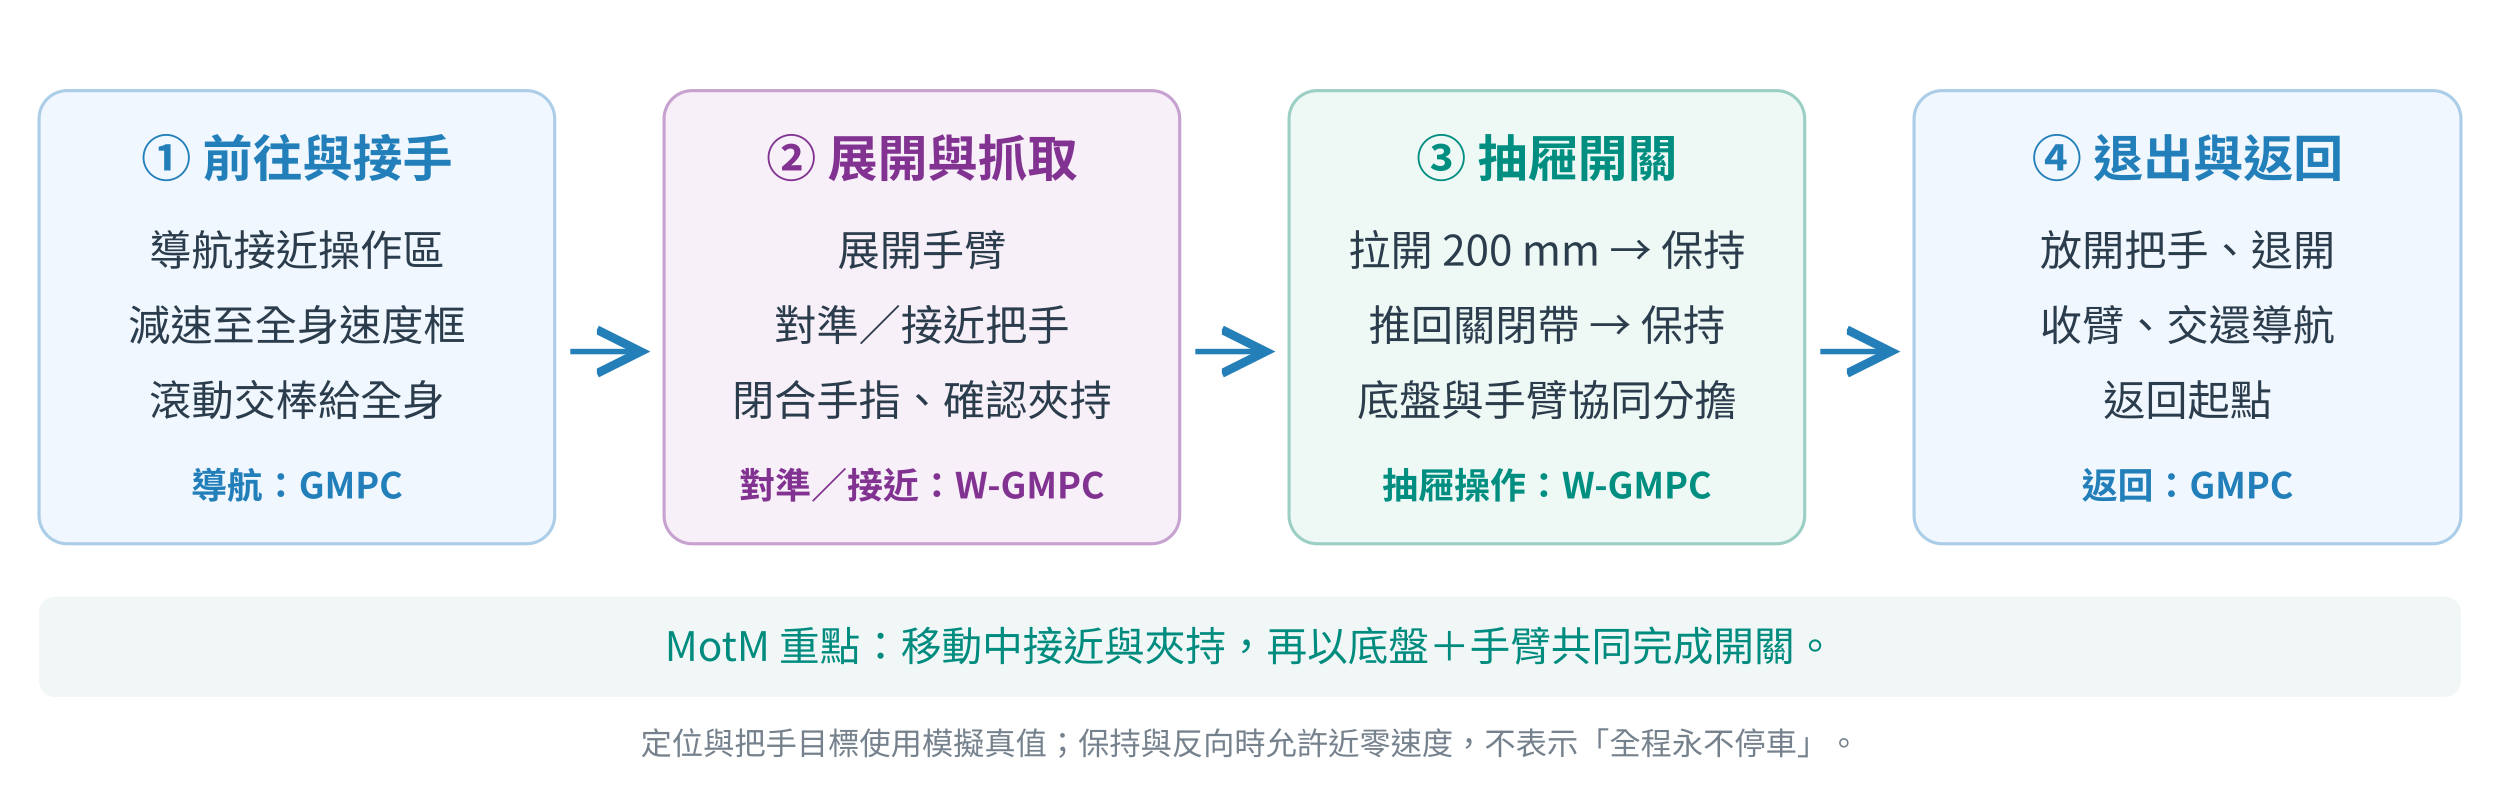
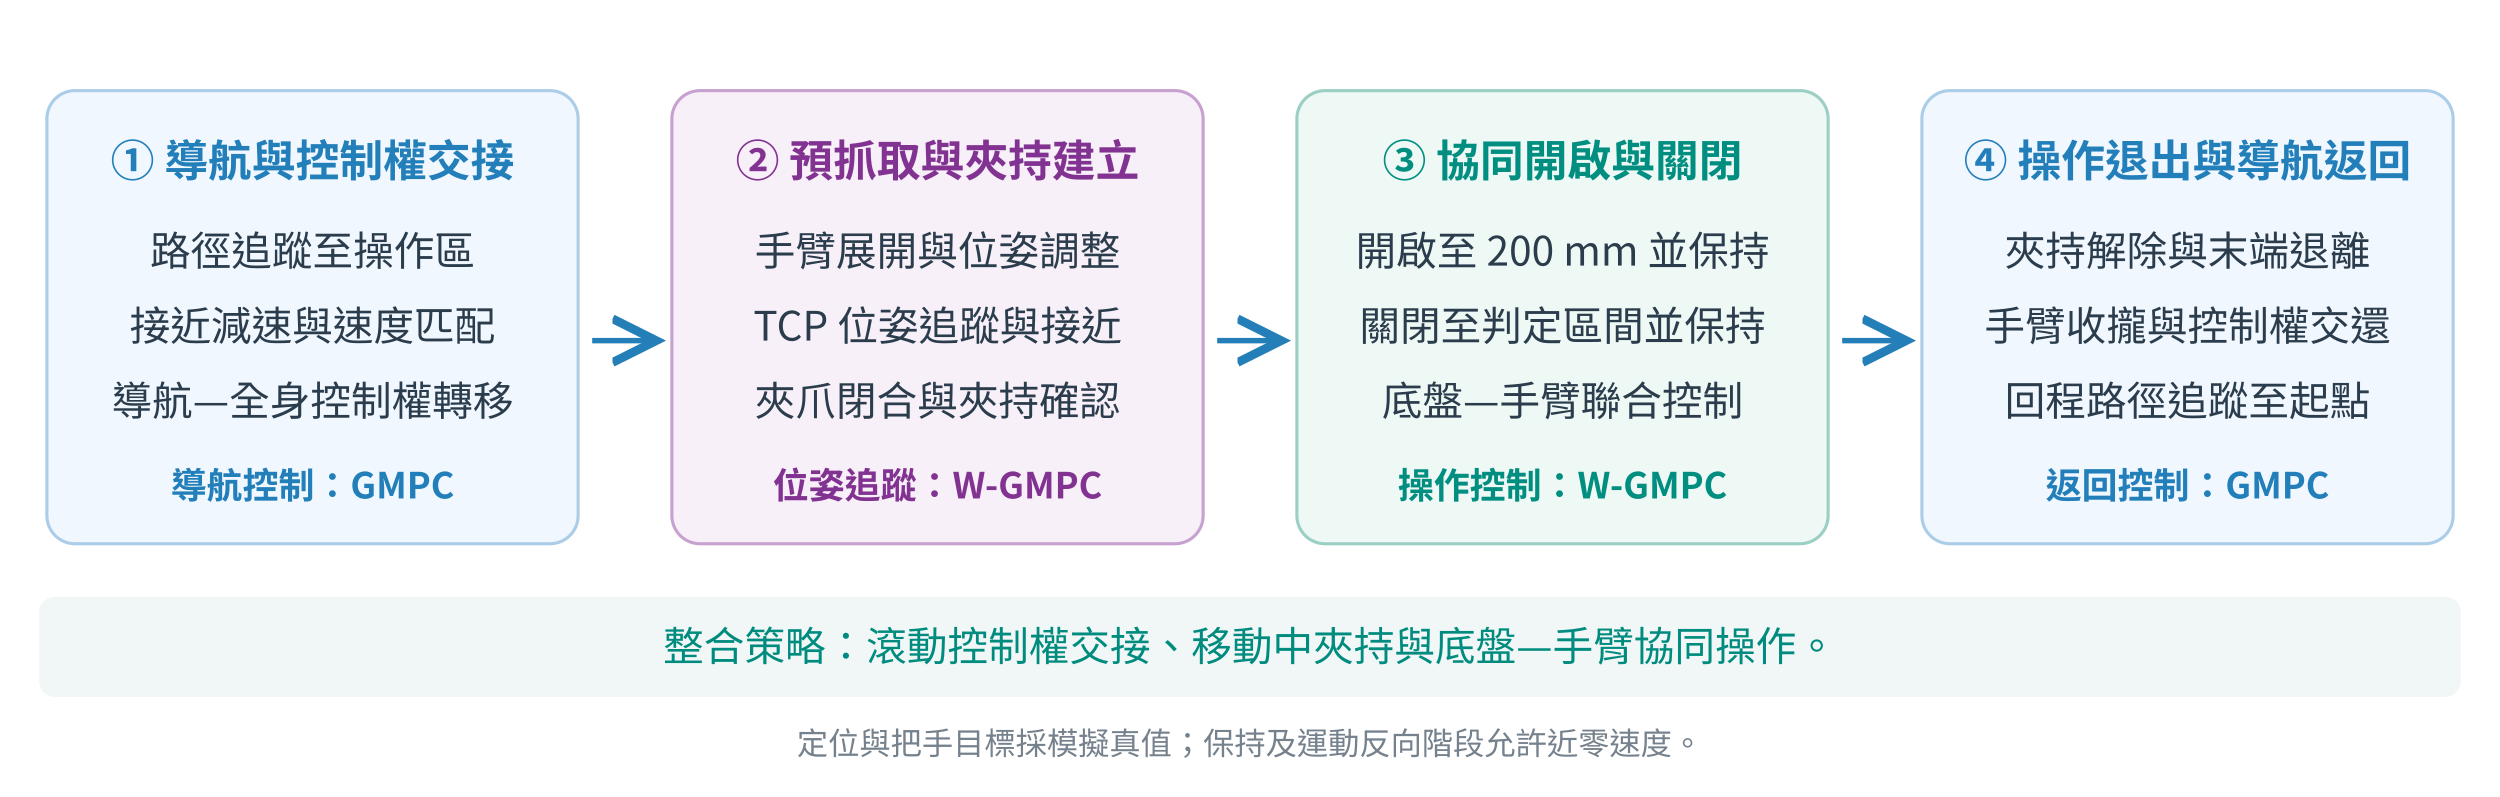
<svg xmlns="http://www.w3.org/2000/svg" width="1600" height="510" viewBox="0 0 1600 510">
  <defs>
    <marker id="arr" markerWidth="10" markerHeight="10" refX="8" refY="5" orient="auto">
      <path d="M0 1L8 5L0 9" fill="none" stroke="#247fb8" stroke-width="1.6" />
    </marker>
  </defs>
  <g font-family="Noto Sans CJK TC, Noto Sans CJK JP, sans-serif">
    <g stroke-width="2">
-       <rect x="25" y="58" width="330" height="290" rx="18" fill="#f1f7ff" stroke="#abcde7" />
-       <rect x="425" y="58" width="330" height="290" rx="18" fill="#f7f0f9" stroke="#c7a1cf" />
-       <rect x="825" y="58" width="330" height="290" rx="18" fill="#eef8f5" stroke="#9ccfc4" />
-       <rect x="1225" y="58" width="350" height="290" rx="18" fill="#f1f7ff" stroke="#abcde7" />
+       <rect x="30" y="58" width="340" height="290" rx="18" fill="#f1f7ff" stroke="#abcde7" />
+       <rect x="430" y="58" width="340" height="290" rx="18" fill="#f7f0f9" stroke="#c7a1cf" />
+       <rect x="830" y="58" width="340" height="290" rx="18" fill="#eef8f5" stroke="#9ccfc4" />
+       <rect x="1230" y="58" width="340" height="290" rx="18" fill="#f1f7ff" stroke="#abcde7" />
    </g>
-     <g text-anchor="middle" font-size="32" font-weight="700">
-       <text x="190" y="113" fill="#227fb9">① 前往與接手</text>
-       <text x="590" y="113" fill="#823391">② 展開與抓取</text>
-       <text x="990" y="113" fill="#008e81">③ 抽屜開關</text>
-       <text x="1400" y="113" fill="#227fb9">④ 退出與返回</text>
+     <g text-anchor="middle" font-size="28" font-weight="700">
+       <text x="200" y="113" fill="#227fb9">① 導航與控制權交接</text>
+       <text x="600" y="113" fill="#823391">② 預抓取與夾持建立</text>
+       <text x="1000" y="113" fill="#008e81">③ 協同開啟與關閉</text>
+       <text x="1400" y="113" fill="#227fb9">④ 操作退出與導航返回</text>
    </g>
-     <g text-anchor="middle" font-size="27" fill="#2b3d4c">
-       <text x="190" y="170">導航接近操作區</text>
-       <text x="190" y="218">減速至全身速度框</text>
-       <text x="190" y="266">滾動交棒給全身</text>
-       <text x="590" y="170">展開手臂</text>
-       <text x="590" y="218">對準／接近把手</text>
-       <text x="590" y="266">閉合手指、確認夾持</text>
-       <text x="990" y="170">拉開 200 mm → 保持</text>
-       <text x="990" y="218">推回關閉帶 → 保持</text>
-       <text x="990" y="266">底盤與手臂協同分擔</text>
-       <text x="1400" y="170">放開把手、退開</text>
-       <text x="1400" y="218">收臂、交還導航</text>
-       <text x="1400" y="266">返回起點</text>
+     <g text-anchor="middle" font-size="26" fill="#2b3d4c">
+       <text x="200" y="170">路徑追蹤至操作區</text>
+       <text x="200" y="218">接近減速與速度匹配</text>
+       <text x="200" y="266">導航—全身控制權轉移</text>
+       <text x="600" y="170">手臂展開與位姿調整</text>
+       <text x="600" y="218">TCP 位姿追蹤與接近</text>
+       <text x="600" y="266">夾爪閉合與夾持確認</text>
+       <text x="1000" y="170">開啟至 200 mm 並保持</text>
+       <text x="1000" y="218">關閉至判定區間並保持</text>
+       <text x="1000" y="266">底盤—手臂聯合控制</text>
+       <text x="1400" y="170">夾持解除與末端退離</text>
+       <text x="1400" y="218">手臂收攏與控制權交還</text>
+       <text x="1400" y="266">回程路徑追蹤至起點</text>
    </g>
    <g fill="none" stroke="#247fb8" stroke-width="3.5" marker-end="url(#arr)">
-       <path d="M365 225H410" />
-       <path d="M765 225H810" />
-       <path d="M1165 225H1210" />
+       <path d="M379 218H420" />
+       <path d="M779 218H820" />
+       <path d="M1179 218H1220" />
    </g>
    <g text-anchor="middle" font-size="23" font-weight="600">
-       <text x="190" y="319" fill="#227fb9">導航：GMPC</text>
-       <text x="590" y="319" fill="#823391">對準／接近：W-GMPC</text>
-       <text x="990" y="319" fill="#008e81">抽屜操作：W-GMPC</text>
-       <text x="1400" y="319" fill="#227fb9">返回：GMPC</text>
+       <text x="200" y="319" fill="#227fb9">導航控制：GMPC</text>
+       <text x="600" y="319" fill="#823391">位姿追蹤：W-GMPC</text>
+       <text x="1000" y="319" fill="#008e81">操作控制：W-GMPC</text>
+       <text x="1400" y="319" fill="#227fb9">返回控制：GMPC</text>
    </g>
    <rect x="25" y="382" width="1550" height="64" rx="10" fill="#f1f7f6" />
-     <text x="800" y="423" text-anchor="middle" fill="#008b7f" font-size="26">MotM 重點：移動中接近與夾持，再以底盤＋手臂共同完成開關。</text>
-     <text x="800" y="483" text-anchor="middle" fill="#75818c" font-size="20">定位與把手目標使用模擬真值；保持與反向時允許近零速度，不表示「全程永不停車」。</text>
+     <text x="800" y="423" text-anchor="middle" fill="#008b7f" font-size="26">整合策略：滾動控制權交接、移動中夾持與底盤—手臂協同操作。</text>
+     <text x="800" y="483" text-anchor="middle" fill="#75818c" font-size="20">定位與把手目標採模擬真值；保持及運動反向階段允許近零速度。</text>
  </g>
</svg>
